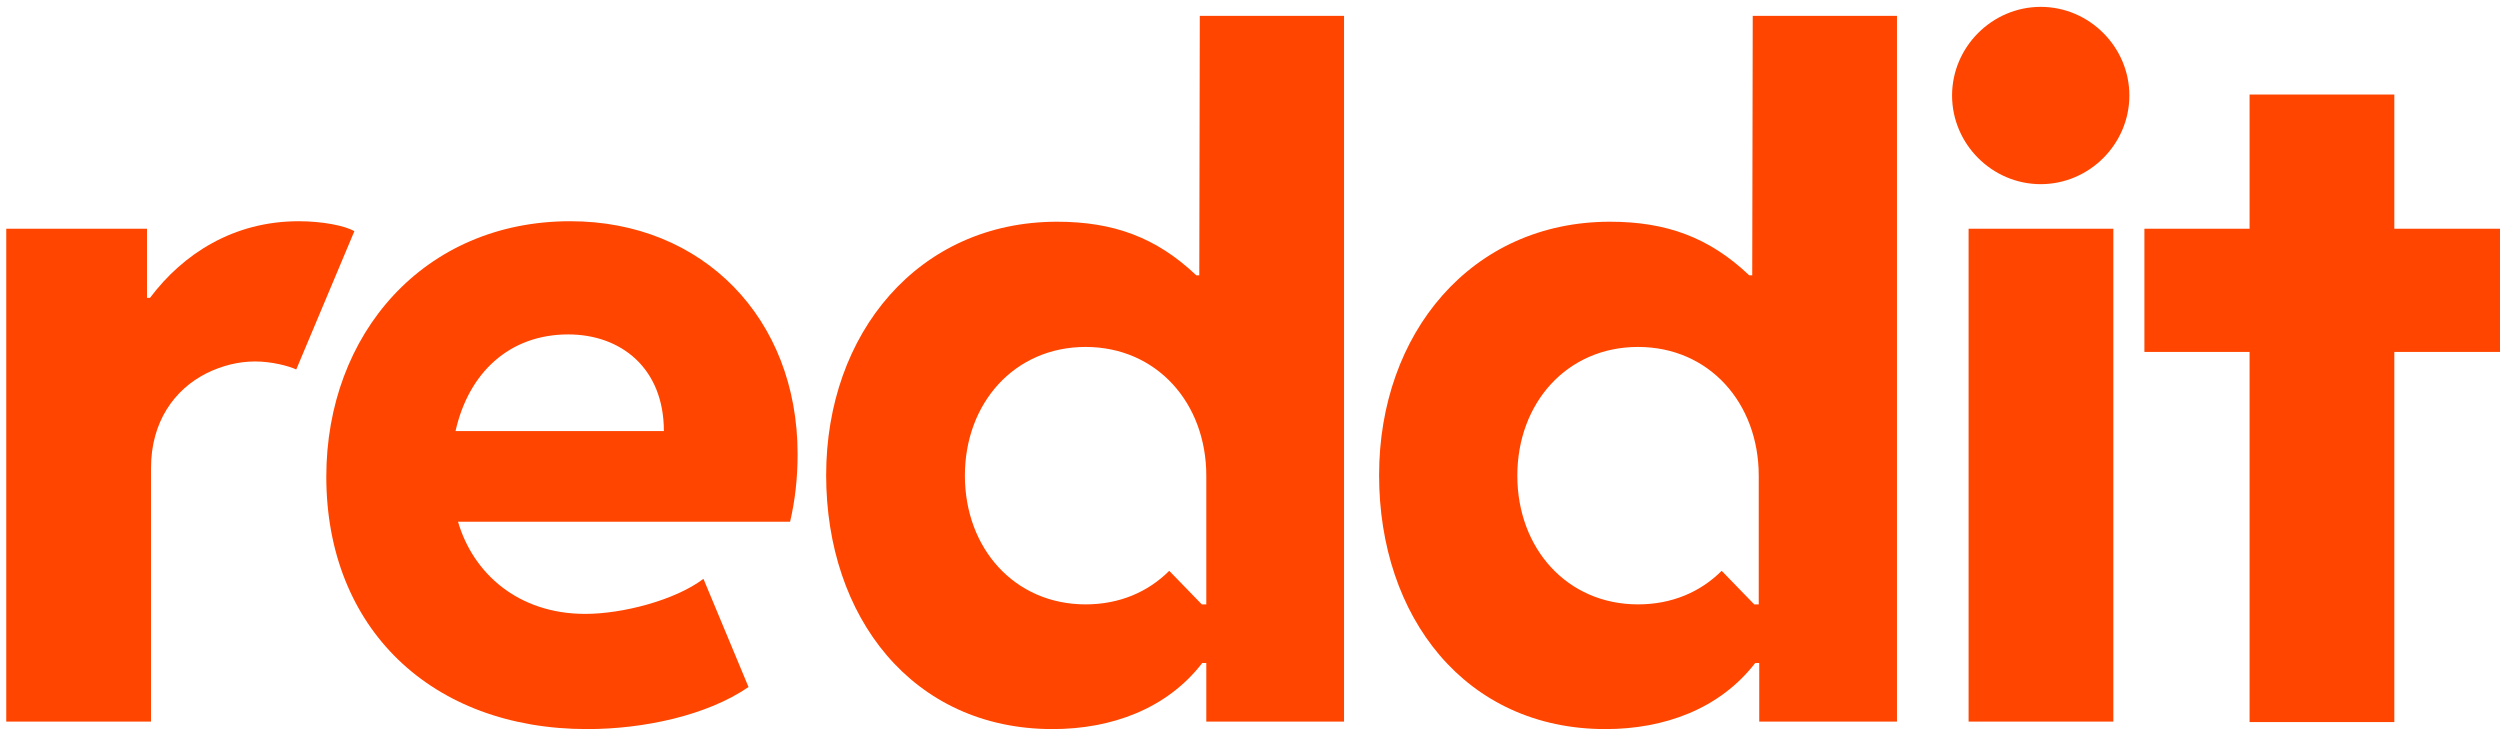
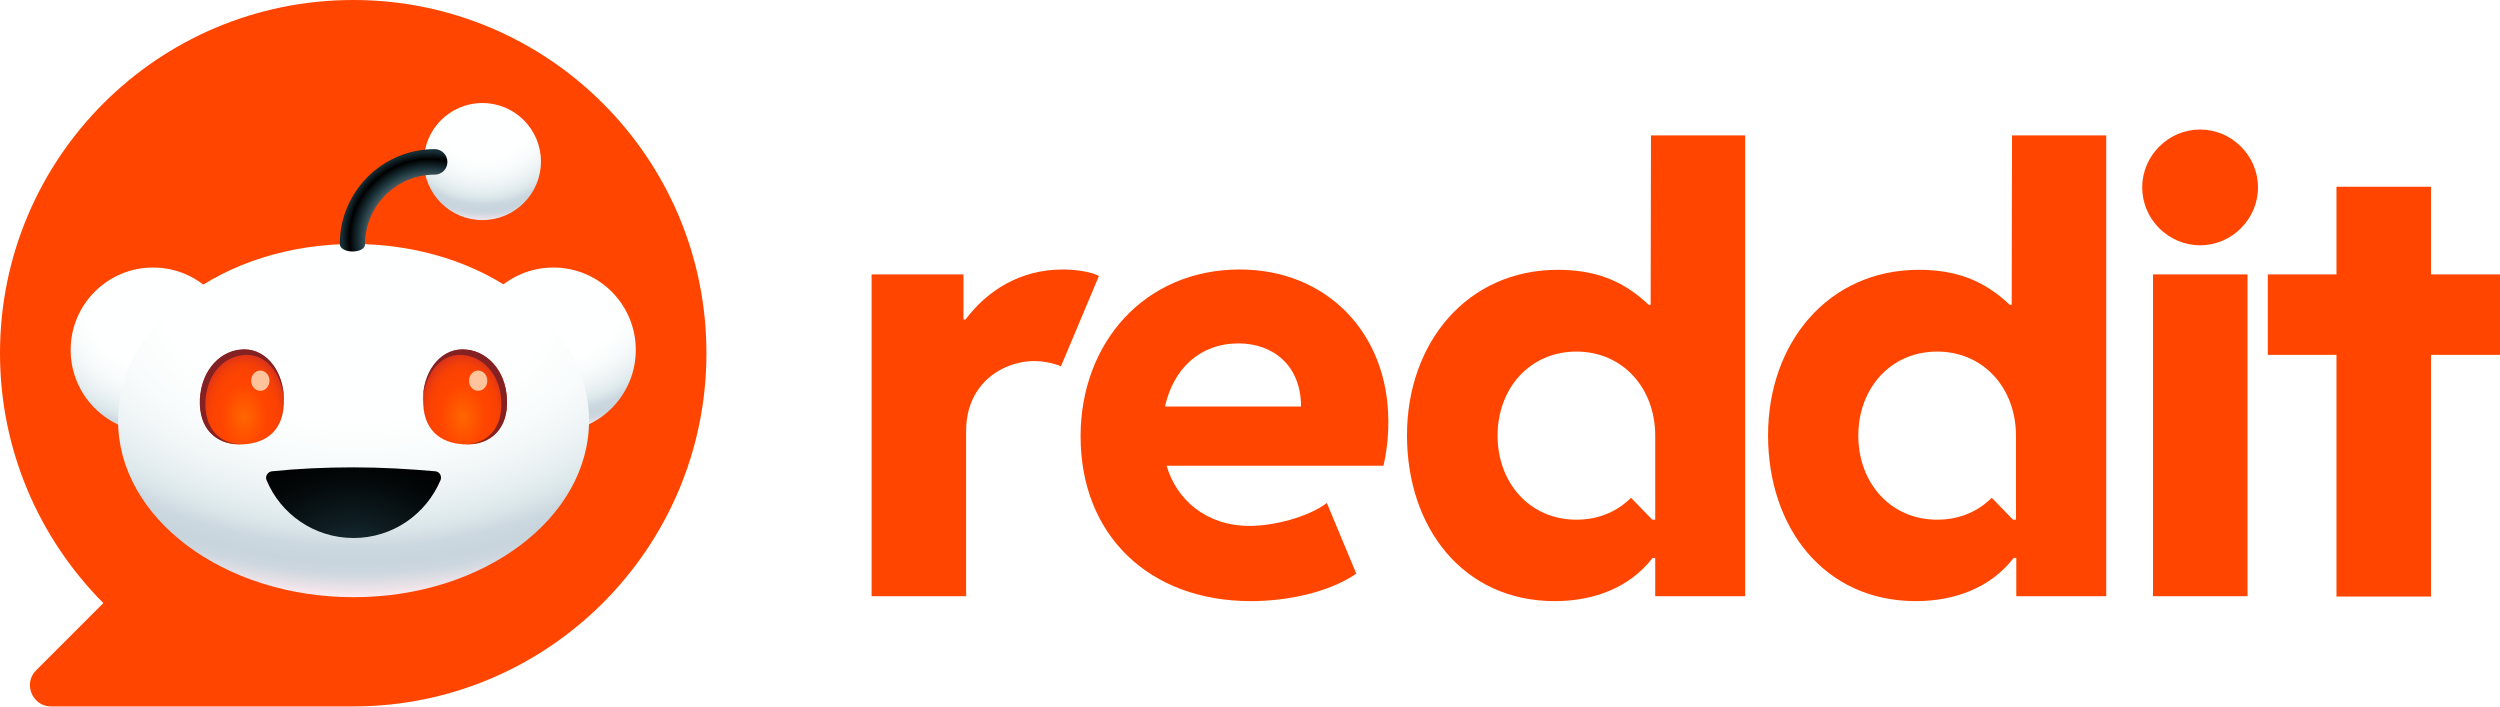
- <svg xmlns="http://www.w3.org/2000/svg" version="1.1" id="Layer_1" x="0px" y="0px" viewBox="265.25 38.23 499.15 145.37" style="enable-background:new 0 0 764.4 216;" xml:space="preserve">
+ <svg xmlns="http://www.w3.org/2000/svg" version="1.1" id="Layer_1" x="0px" y="0px" viewBox="0 0 764.4 216" style="enable-background:new 0 0 764.4 216;" xml:space="preserve">
  <style type="text/css">
  .st0{fill:#FF4500;}
	.st1{fill:url(#SVGID_1_);}
	.st2{fill:url(#SVGID_2_);}
	.st3{fill:url(#SVGID_3_);}
	.st4{fill:url(#SVGID_4_);}
	.st5{fill:url(#SVGID_5_);}
	.st6{fill:#FFC49C;}
	.st7{fill:url(#SVGID_6_);}
	.st8{fill:url(#SVGID_7_);}
	.st9{fill:url(#SVGID_8_);}
	.st10{fill:#842123;}
 </style>
  <g>
    <g>
+       <path class="st0" d="M108,0L108,0C48.3,0,0,48.3,0,108l0,0c0,29.8,12.1,56.8,31.6,76.4l-20.6,20.6C7,209,9.9,216,15.6,216H108l0,0    c59.6,0,108-48.4,108-108l0,0C216,48.3,167.6,0,108,0z">
+    </path>
+       <radialGradient id="SVGID_1_" cx="275.75" cy="-346.366" r="50.98" gradientTransform="matrix(1 0 0 -0.87 -106 -209.493)" gradientUnits="userSpaceOnUse">
+         <stop offset="0" style="stop-color:#FEFFFF">
+     </stop>
+         <stop offset="0.4" style="stop-color:#FEFFFF">
+     </stop>
+         <stop offset="0.51" style="stop-color:#F9FCFC">
+     </stop>
+         <stop offset="0.62" style="stop-color:#EDF3F5">
+     </stop>
+         <stop offset="0.7" style="stop-color:#DEE9EC">
+     </stop>
+         <stop offset="0.72" style="stop-color:#D8E4E8">
+     </stop>
+         <stop offset="0.76" style="stop-color:#CCD8DF">
+     </stop>
+         <stop offset="0.8" style="stop-color:#C8D5DD">
+     </stop>
+         <stop offset="0.83" style="stop-color:#CCD6DE">
+     </stop>
+         <stop offset="0.85" style="stop-color:#D8DBE2">
+     </stop>
+         <stop offset="0.88" style="stop-color:#EDE3E9">
+     </stop>
+         <stop offset="0.9" style="stop-color:#FFEBEF">
+     </stop>
+       </radialGradient>
+       <circle class="st1" cx="169.2" cy="107" r="25.2">
+    </circle>
+       <radialGradient id="SVGID_2_" cx="153.31" cy="-287.263" r="50.98" gradientTransform="matrix(1 0 0 -1 -106 -195.0727)" gradientUnits="userSpaceOnUse">
+         <stop offset="0" style="stop-color:#FEFFFF">
+     </stop>
+         <stop offset="0.4" style="stop-color:#FEFFFF">
+     </stop>
+         <stop offset="0.51" style="stop-color:#F9FCFC">
+     </stop>
+         <stop offset="0.62" style="stop-color:#EDF3F5">
+     </stop>
+         <stop offset="0.7" style="stop-color:#DEE9EC">
+     </stop>
+         <stop offset="0.72" style="stop-color:#D8E4E8">
+     </stop>
+         <stop offset="0.76" style="stop-color:#CCD8DF">
+     </stop>
+         <stop offset="0.8" style="stop-color:#C8D5DD">
+     </stop>
+         <stop offset="0.83" style="stop-color:#CCD6DE">
+     </stop>
+         <stop offset="0.85" style="stop-color:#D8DBE2">
+     </stop>
+         <stop offset="0.88" style="stop-color:#EDE3E9">
+     </stop>
+         <stop offset="0.9" style="stop-color:#FFEBEF">
+     </stop>
+       </radialGradient>
+       <circle class="st2" cx="46.8" cy="107" r="25.2">
+    </circle>
+       <radialGradient id="SVGID_3_" cx="215.61" cy="-450.178" r="153.78" gradientTransform="matrix(1 0 0 -0.7 -106 -229.6518)" gradientUnits="userSpaceOnUse">
+         <stop offset="0" style="stop-color:#FEFFFF">
+     </stop>
+         <stop offset="0.4" style="stop-color:#FEFFFF">
+     </stop>
+         <stop offset="0.51" style="stop-color:#F9FCFC">
+     </stop>
+         <stop offset="0.62" style="stop-color:#EDF3F5">
+     </stop>
+         <stop offset="0.7" style="stop-color:#DEE9EC">
+     </stop>
+         <stop offset="0.72" style="stop-color:#D8E4E8">
+     </stop>
+         <stop offset="0.76" style="stop-color:#CCD8DF">
+     </stop>
+         <stop offset="0.8" style="stop-color:#C8D5DD">
+     </stop>
+         <stop offset="0.83" style="stop-color:#CCD6DE">
+     </stop>
+         <stop offset="0.85" style="stop-color:#D8DBE2">
+     </stop>
+         <stop offset="0.88" style="stop-color:#EDE3E9">
+     </stop>
+         <stop offset="0.9" style="stop-color:#FFEBEF">
+     </stop>
+       </radialGradient>
+       <ellipse class="st3" cx="108.1" cy="128.6" rx="72" ry="54">
+    </ellipse>
+       <radialGradient id="SVGID_4_" cx="143.26" cy="-119.401" r="12.85" gradientTransform="matrix(1.07 0 0 -1.55 -78.6392 -57.5577)" gradientUnits="userSpaceOnUse">
+         <stop offset="0" style="stop-color:#FF6600">
+     </stop>
+         <stop offset="0.5" style="stop-color:#FF4500">
+     </stop>
+         <stop offset="0.7" style="stop-color:#FC4301">
+     </stop>
+         <stop offset="0.82" style="stop-color:#F43F07">
+     </stop>
+         <stop offset="0.92" style="stop-color:#E53812">
+     </stop>
+         <stop offset="1" style="stop-color:#D4301F">
+     </stop>
+       </radialGradient>
+       <path class="st4" d="M86.8,123.5c-0.4,9.1-6.5,12.4-13.6,12.4s-12.5-4.9-12-14s6.5-15,13.6-15S87.2,114.4,86.8,123.5L86.8,123.5z">
+    </path>
+       <radialGradient id="SVGID_5_" cx="1312.012" cy="-119.401" r="12.85" gradientTransform="matrix(-1.07 0 0 -1.55 1545.422 -57.5577)" gradientUnits="userSpaceOnUse">
+         <stop offset="0" style="stop-color:#FF6600">
+     </stop>
+         <stop offset="0.5" style="stop-color:#FF4500">
+     </stop>
+         <stop offset="0.7" style="stop-color:#FC4301">
+     </stop>
+         <stop offset="0.82" style="stop-color:#F43F07">
+     </stop>
+         <stop offset="0.92" style="stop-color:#E53812">
+     </stop>
+         <stop offset="1" style="stop-color:#D4301F">
+     </stop>
+       </radialGradient>
+       <path class="st5" d="M129.4,123.5c0.4,9.1,6.5,12.4,13.6,12.4s12.5-4.9,12-14c-0.4-9.1-6.5-15-13.6-15S128.9,114.4,129.4,123.5    L129.4,123.5z">
+    </path>
+       <ellipse class="st6" cx="79.6" cy="116.4" rx="2.8" ry="3.1">
+    </ellipse>
+       <ellipse class="st6" cx="146.2" cy="116.4" rx="2.8" ry="3.1">
+    </ellipse>
+       <radialGradient id="SVGID_6_" cx="213.93" cy="-565.794" r="45.3" gradientTransform="matrix(1 0 0 -0.66 -106 -205.8304)" gradientUnits="userSpaceOnUse">
+         <stop offset="0" style="stop-color:#172E35">
+     </stop>
+         <stop offset="0.29" style="stop-color:#0E1C21">
+     </stop>
+         <stop offset="0.73" style="stop-color:#030708">
+     </stop>
+         <stop offset="1" style="stop-color:#000000">
+     </stop>
+       </radialGradient>
+       <path class="st7" d="M108.1,142.9c-8.8,0-17.2,0.4-24.9,1.2c-1.3,0.1-2.2,1.5-1.7,2.7c4.3,10.4,14.6,17.7,26.6,17.7    s22.2-7.3,26.6-17.7c0.5-1.2-0.3-2.6-1.6-2.7C125.2,143.4,116.8,142.9,108.1,142.9L108.1,142.9z">
+    </path>
+       <radialGradient id="SVGID_7_" cx="253.88" cy="-236.085" r="39.77" gradientTransform="matrix(1 0 0 -0.98 -106 -198.542)" gradientUnits="userSpaceOnUse">
+         <stop offset="0" style="stop-color:#FEFFFF">
+     </stop>
+         <stop offset="0.4" style="stop-color:#FEFFFF">
+     </stop>
+         <stop offset="0.51" style="stop-color:#F9FCFC">
+     </stop>
+         <stop offset="0.62" style="stop-color:#EDF3F5">
+     </stop>
+         <stop offset="0.7" style="stop-color:#DEE9EC">
+     </stop>
+         <stop offset="0.72" style="stop-color:#D8E4E8">
+     </stop>
+         <stop offset="0.76" style="stop-color:#CCD8DF">
+     </stop>
+         <stop offset="0.8" style="stop-color:#C8D5DD">
+     </stop>
+         <stop offset="0.83" style="stop-color:#CCD6DE">
+     </stop>
+         <stop offset="0.85" style="stop-color:#D8DBE2">
+     </stop>
+         <stop offset="0.88" style="stop-color:#EDE3E9">
+     </stop>
+         <stop offset="0.9" style="stop-color:#FFEBEF">
+     </stop>
+       </radialGradient>
+       <circle class="st8" cx="147.5" cy="49.4" r="17.9">
+    </circle>
+       <radialGradient id="SVGID_8_" cx="237.31" cy="-268.153" r="32.6" gradientTransform="matrix(1 0 0 -1 -106 -195.0727)" gradientUnits="userSpaceOnUse">
+         <stop offset="0.48" style="stop-color:#7A9299">
+     </stop>
+         <stop offset="0.67" style="stop-color:#172E35">
+     </stop>
+         <stop offset="0.75" style="stop-color:#000000">
+     </stop>
+         <stop offset="0.82" style="stop-color:#172E35">
+     </stop>
+       </radialGradient>
+       <path class="st9" d="M107.8,76.9c-2.1,0-3.9-0.9-3.9-2.3c0-16,13-29,29-29c2.1,0,3.9,1.7,3.9,3.9s-1.7,3.9-3.9,3.9    c-11.7,0-21.3,9.5-21.3,21.3C111.7,76,109.9,76.9,107.8,76.9L107.8,76.9z">
+    </path>
+       <path class="st10" d="M62.8,122.7c0.4-8.6,6.1-14.2,12.7-14.2c6.3,0,11.1,6.4,11.3,14.3c0.2-8.9-5.1-16-12.1-16    s-13.1,6.1-13.6,15.2c-0.4,9.2,5,13.8,12,13.8c0.2,0,0.3,0,0.5,0C67.3,135.7,62.4,131.1,62.8,122.7L62.8,122.7z">
+    </path>
+       <path class="st10" d="M153.3,122.7c-0.4-8.6-6.1-14.2-12.7-14.2c-6.3,0-11.1,6.4-11.3,14.3c-0.2-8.9,5.1-16,12.1-16    c7.1,0,13.1,6.1,13.6,15.2s-5,13.8-12,13.8c-0.2,0-0.4,0-0.5,0C148.8,135.7,153.7,131.1,153.3,122.7L153.3,122.7z">
+    </path>
+     </g>
+     <g>
      <path class="st0" d="M336,84.4l-11.6,27.6c-1.5-0.7-4.9-1.6-8.2-1.6s-6.6,0.8-9.8,2.4c-6.3,3.2-11,9.6-11,18.9v50.6h-28.9V83.9    h28.1v13.8h0.6c6.6-8.8,16.7-15.3,29.7-15.3C329.6,82.4,334.2,83.3,336,84.4L336,84.4z">
   </path>
      <path class="st0" d="M330.4,133.4c0-28.5,19.5-51,48.7-51c26.4,0,45.4,19.3,45.4,46.5c0,4.8-0.5,9.2-1.5,13.5h-66.3    c3,10.3,12,18.4,25.4,18.4c7.4,0,17.9-2.7,23.6-7l9,21.6c-8.3,5.7-21,8.4-32.2,8.4C351.4,183.8,330.4,163.7,330.4,133.4    L330.4,133.4z M356.2,124.3h41.6c0-12.6-8.6-19.3-19.1-19.3C366.9,105,358.8,112.7,356.2,124.3L356.2,124.3z">
   </path>
      <path class="st0" d="M672.7,39.6c9.7,0,17.7,8,17.7,17.7s-8,17.7-17.7,17.7c-9.7,0-17.7-8-17.7-17.7S663,39.6,672.7,39.6z     M687.2,182.3h-28.9V83.9h28.9L687.2,182.3L687.2,182.3z">
   </path>
      <path class="st0" d="M504.8,41.4l-0.1,51.8h-0.6c-8-7.6-16.6-10.7-27.8-10.7c-27.7,0-46.1,22.3-46.1,50.6s17.2,50.7,45.2,50.7    c11.7,0,22.8-4,29.9-13.2h0.8v11.7h27.5V41.4H504.8L504.8,41.4z M506.2,158.9h-1l-6.5-6.7c-4.2,4.2-9.9,6.7-16.7,6.7    c-14.2,0-24.1-11.2-24.1-25.7c0-14.5,9.9-25.7,24.1-25.7c14.2,0,24.1,11.2,24.1,25.7V158.9z">
   </path>
      <path class="st0" d="M615.2,41.4l-0.1,51.8h-0.6c-8-7.6-16.6-10.7-27.8-10.7c-27.7,0-46.1,22.3-46.1,50.6s17.2,50.7,45.2,50.7    c11.7,0,22.8-4,29.9-13.2h0.8v11.7h27.5V41.4H615.2L615.2,41.4z M616.5,158.9h-1l-6.5-6.7c-4.2,4.2-9.9,6.7-16.7,6.7    c-14.2,0-24.1-11.2-24.1-25.7c0-14.5,9.9-25.7,24.1-25.7s24.1,11.2,24.1,25.7V158.9z">
   </path>
      <path class="st0" d="M743.3,83.9h21.1v24.6h-21.1v73.9h-28.9v-73.9h-21V83.9h21V57.1h28.9C743.3,57.1,743.3,83.9,743.3,83.9z">
   </path>
    </g>
  </g>
</svg>
